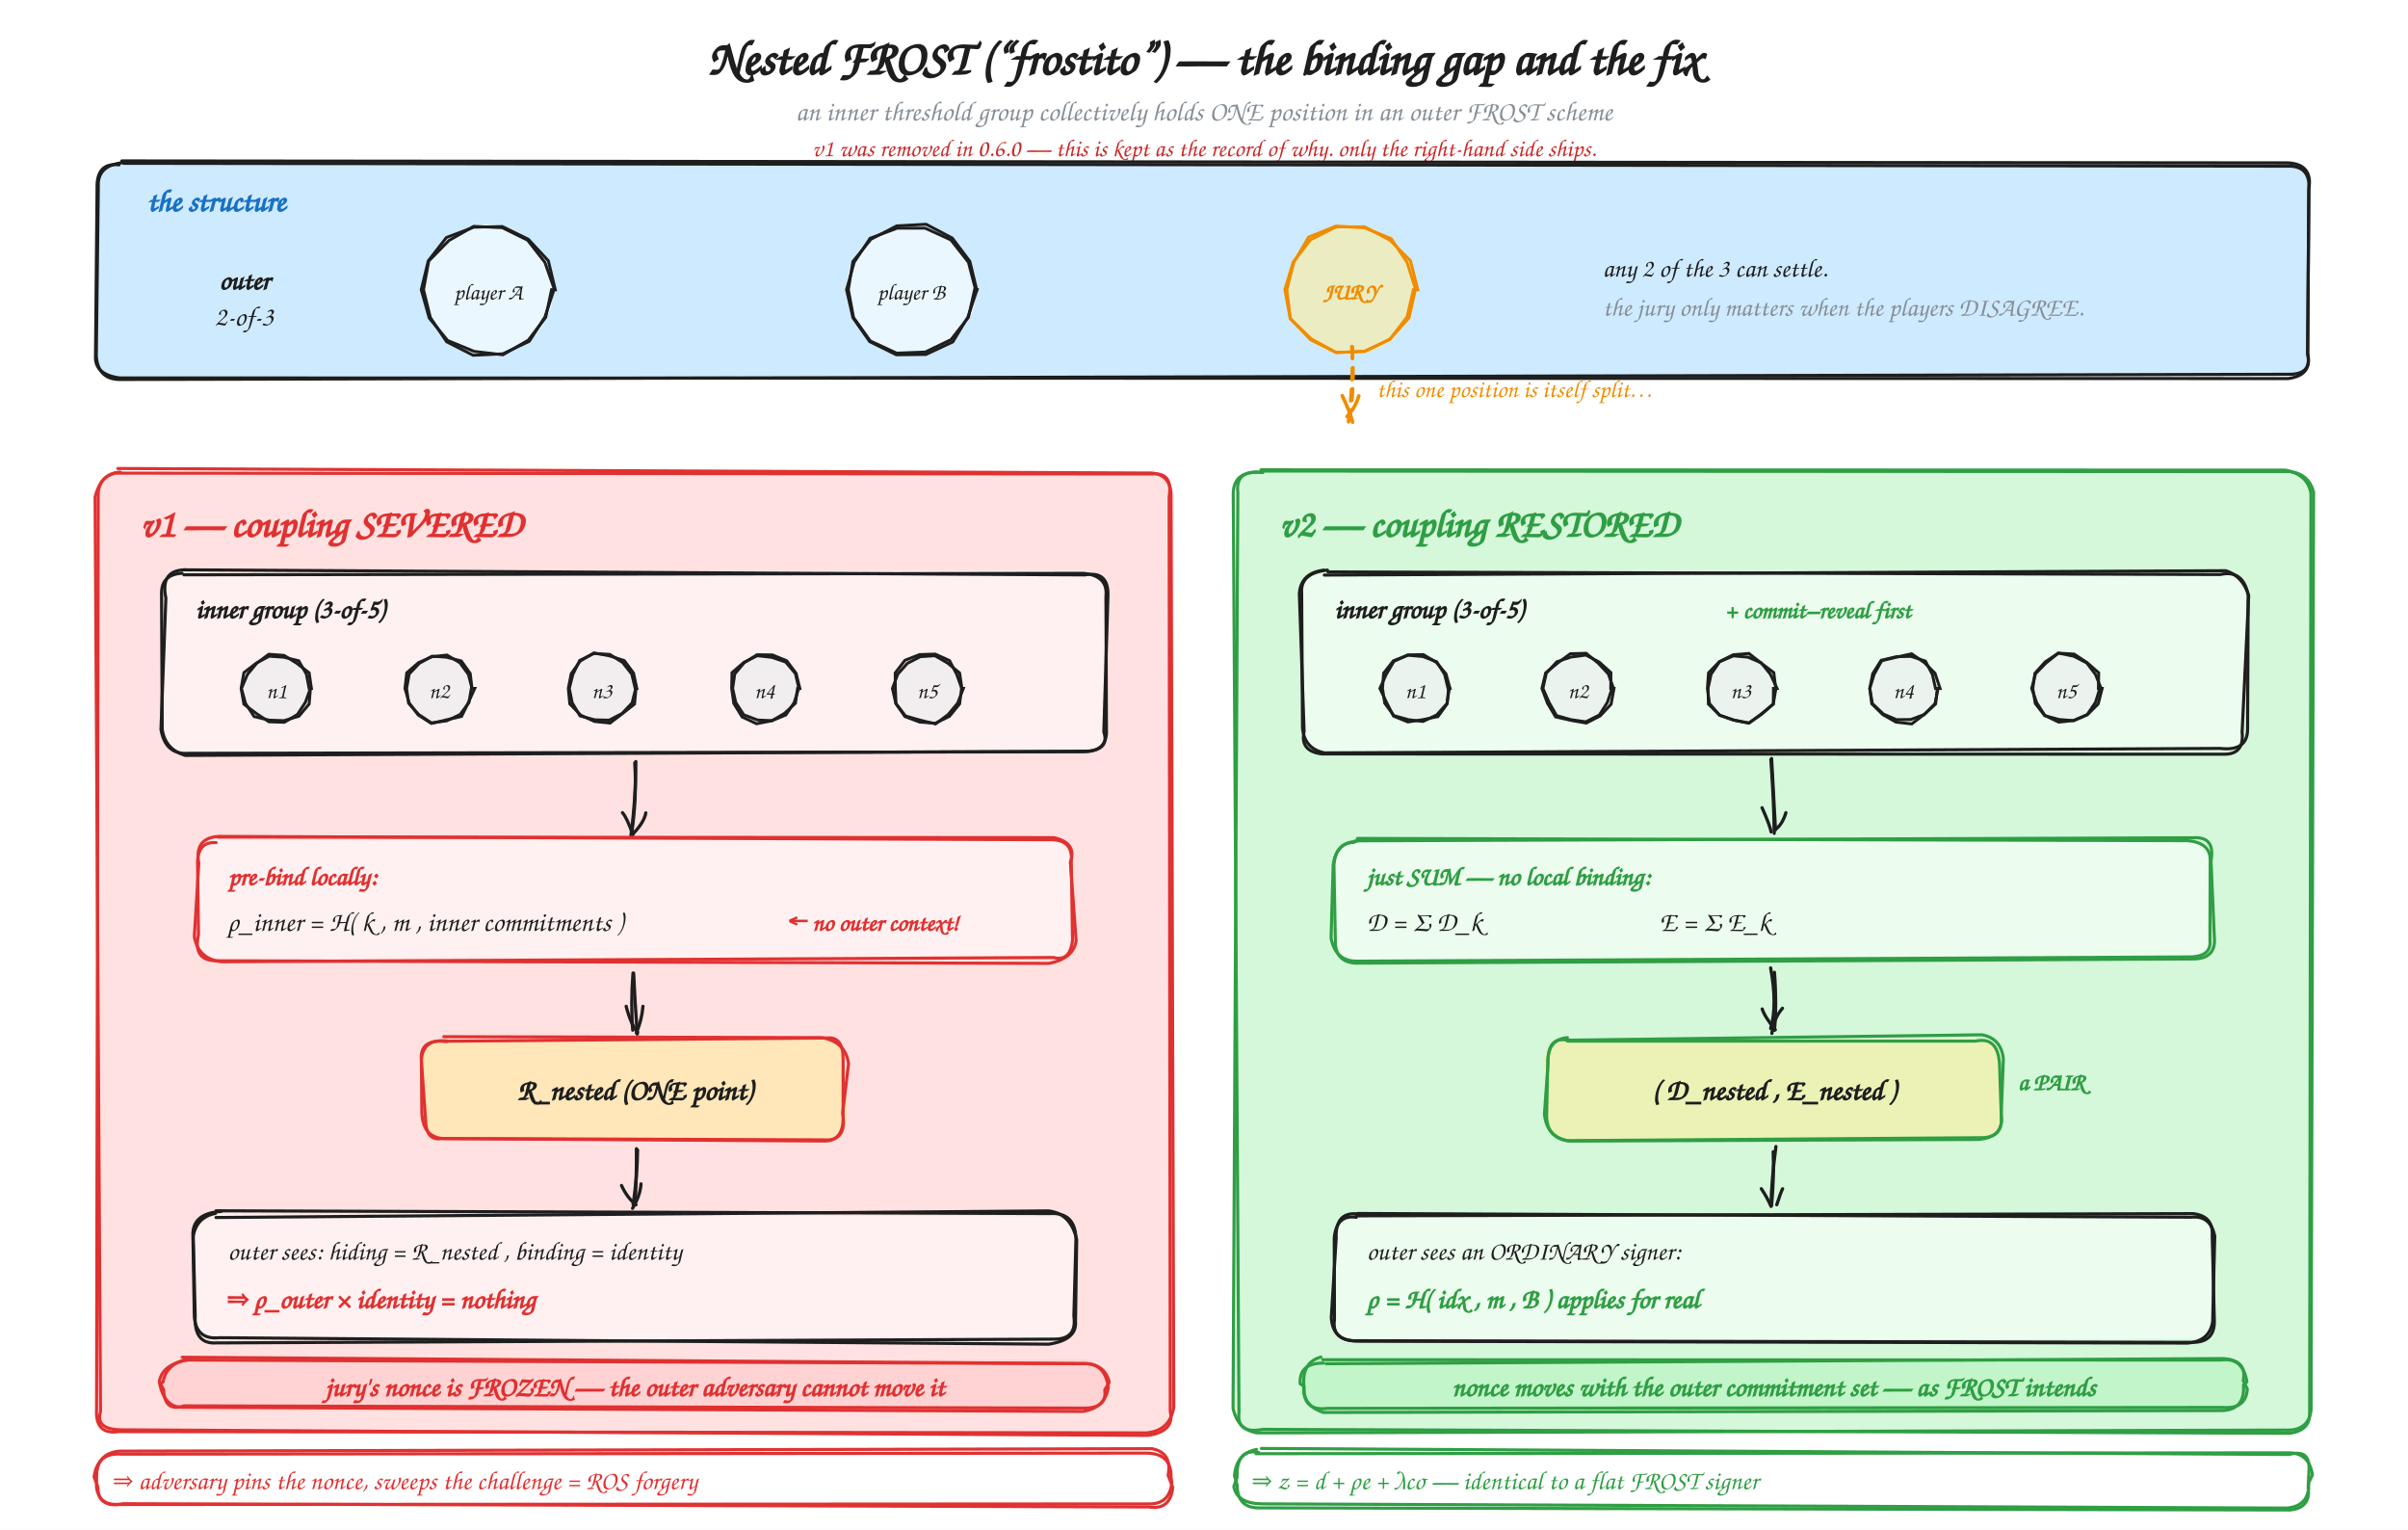
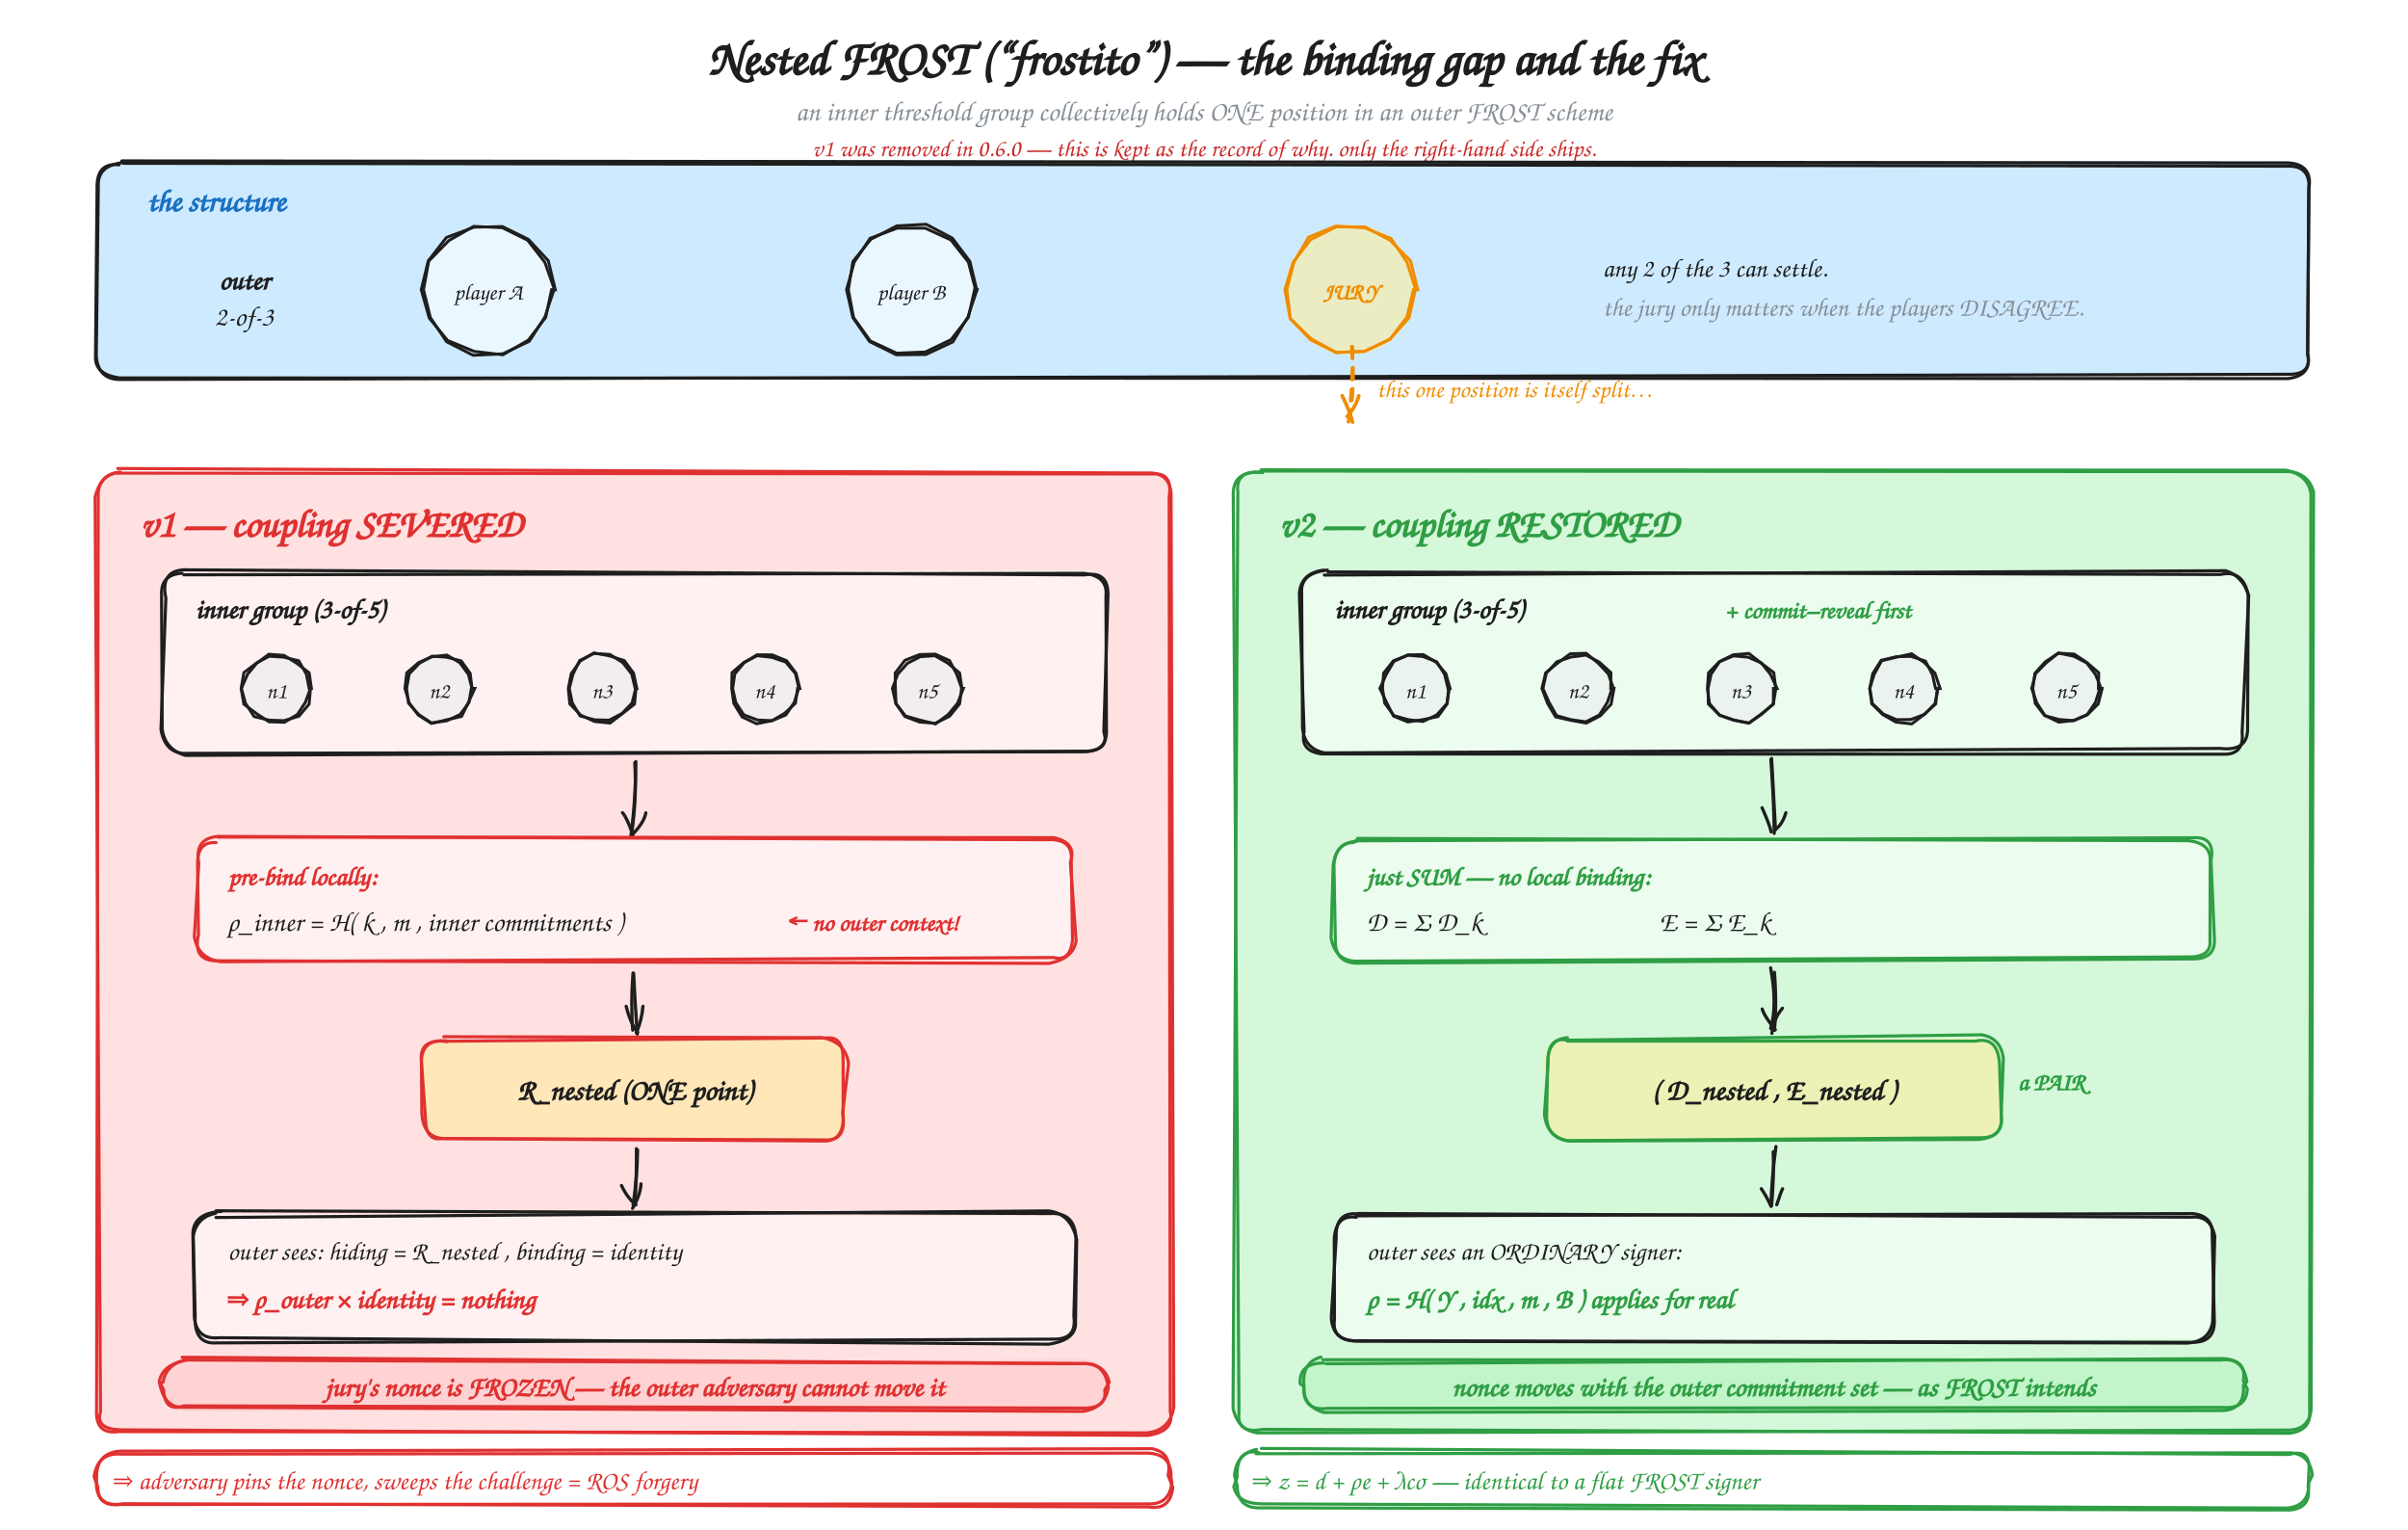
<svg xmlns="http://www.w3.org/2000/svg" viewBox="0 0 1480 940" width="1480" height="940">
  <rect width="1480" height="940" fill="#ffffff" />
  <text x="740.0" y="46" font-family="Virgil, 'Segoe Print', 'Bradley Hand', 'Comic Sans MS', cursive" font-size="30" fill="#1e1e1e" text-anchor="middle" font-weight="bold" font-style="normal">Nested FROST (“frostito”) — the binding gap and the fix</text>
  <text x="740.0" y="74" font-family="Virgil, 'Segoe Print', 'Bradley Hand', 'Comic Sans MS', cursive" font-size="17" fill="#868e96" text-anchor="middle" font-weight="normal" font-style="normal">an inner threshold group collectively holds ONE position in an outer FROST scheme</text>
  <text x="740.0" y="96" font-family="Virgil, 'Segoe Print', 'Bradley Hand', 'Comic Sans MS', cursive" font-size="15" fill="#c92a2a" text-anchor="middle" font-weight="normal" font-style="normal">v1 was removed in 0.6.0 — this is kept as the record of why. only the right-hand side ships.</text>
  <path d="M 74 99.471 L 1406 98.953 Q 1420.453 98.717 1420.108 114 L 1419.597 218 Q 1418.674 232.022 1406 230.612 L 74 231.801 Q 58.71 230.772 59.774 218 L 60.981 114 Q 58.871 99.17 74 100.382 Z" fill="#a5d8ff" stroke="none" opacity="0.55" />
  <path d="M 75.97 100.339 L 1405.545 102.096 Q 1418.005 101.577 1419.074 112.435 L 1418.318 217.157 Q 1421.391 230.595 1406.359 232.611 L 73.439 232.21 Q 58.076 230.062 58.706 218.794 L 59.681 113.182 Q 60.376 99.794 73.119 101.295" fill="none" stroke="#1e1e1e" stroke-width="1.9" stroke-linecap="round" stroke-linejoin="round" />
  <path d="M 74.876 98.874 L 1406.327 100.111 Q 1421.651 101.01 1419.067 116.113 L 1418.319 217.64 Q 1421.131 230.469 1405.951 229.973 L 74.74 233.164 Q 60.321 233.652 59.18 218.859 L 60.415 114.352 Q 59.807 101.496 75.957 99.886" fill="none" stroke="#1e1e1e" stroke-width="1.9" stroke-linecap="round" stroke-linejoin="round" />
  <text x="90" y="130" font-family="Virgil, 'Segoe Print', 'Bradley Hand', 'Comic Sans MS', cursive" font-size="19" fill="#1971c2" text-anchor="start" font-weight="bold" font-style="normal">the structure</text>
  <circle cx="300" cy="178" r="40" fill="#ffffff" opacity="0.6" stroke="none" />
  <path d="M 340.5 178.0 L 334.9 194.8 L 325.3 209.7 L 309.0 217.4 L 290.8 218.3 L 274.5 210.0 L 264.5 195.1 L 260.3 178.0 L 263.5 160.4 L 275.9 147.8 L 291.1 139.1 L 308.7 139.9 L 324.3 147.6 L 334.9 161.2 L 340.8 178.0 Z" fill="none" stroke="#1e1e1e" stroke-width="1.8" stroke-linecap="round" />
  <path d="M 339.0 178.0 L 335.4 195.0 L 324.7 209.0 L 309.1 218.0 L 291.4 215.9 L 275.1 209.2 L 263.8 195.4 L 258.9 178.0 L 263.2 160.3 L 274.4 145.9 L 291.2 139.6 L 308.8 139.2 L 324.7 147.0 L 337.0 160.2 L 341.3 178.0 Z" fill="none" stroke="#1e1e1e" stroke-width="1.8" stroke-linecap="round" />
  <text x="300" y="184" font-family="Virgil, 'Segoe Print', 'Bradley Hand', 'Comic Sans MS', cursive" font-size="14" fill="#1e1e1e" text-anchor="middle" font-weight="normal" font-style="normal">player A</text>
  <circle cx="560" cy="178" r="40" fill="#ffffff" opacity="0.6" stroke="none" />
  <path d="M 599.0 178.0 L 595.2 195.0 L 584.5 208.7 L 568.7 216.3 L 551.1 217.0 L 534.9 209.5 L 524.6 195.1 L 521.4 178.0 L 524.2 160.7 L 535.3 147.0 L 551.1 138.8 L 569.2 137.8 L 585.3 146.3 L 596.1 160.6 L 600.3 178.0 Z" fill="none" stroke="#1e1e1e" stroke-width="1.8" stroke-linecap="round" />
  <path d="M 600.5 178.0 L 594.9 194.8 L 585.6 210.1 L 569.1 217.8 L 550.9 218.0 L 534.5 209.9 L 524.2 195.2 L 520.3 178.0 L 525.0 161.1 L 534.8 146.4 L 551.4 140.2 L 568.6 140.2 L 584.4 147.4 L 595.2 161.1 L 599.6 178.0 Z" fill="none" stroke="#1e1e1e" stroke-width="1.8" stroke-linecap="round" />
  <text x="560" y="184" font-family="Virgil, 'Segoe Print', 'Bradley Hand', 'Comic Sans MS', cursive" font-size="14" fill="#1e1e1e" text-anchor="middle" font-weight="normal" font-style="normal">player B</text>
  <circle cx="830" cy="178" r="40" fill="#ffec99" opacity="0.6" stroke="none" />
  <path d="M 868.7 178.0 L 864.8 194.7 L 854.3 208.5 L 838.7 215.9 L 821.2 216.6 L 805.9 208.2 L 793.0 195.8 L 789.7 178.0 L 794.8 161.1 L 805.5 147.3 L 821.2 139.4 L 838.8 139.4 L 854.3 147.6 L 866.9 160.2 L 871.4 178.0 Z" fill="none" stroke="#f08c00" stroke-width="1.8" stroke-linecap="round" />
  <path d="M 869.9 178.0 L 866.0 195.3 L 854.2 208.4 L 838.7 215.9 L 821.2 216.6 L 805.5 208.8 L 793.1 195.8 L 790.9 178.0 L 795.2 161.2 L 804.3 145.7 L 821.1 138.9 L 838.7 140.0 L 855.0 146.6 L 864.8 161.2 L 870.1 178.0 Z" fill="none" stroke="#f08c00" stroke-width="1.8" stroke-linecap="round" />
  <text x="830" y="184" font-family="Virgil, 'Segoe Print', 'Bradley Hand', 'Comic Sans MS', cursive" font-size="14" fill="#f08c00" text-anchor="middle" font-weight="bold" font-style="normal">JURY</text>
  <text x="150" y="178" font-family="Virgil, 'Segoe Print', 'Bradley Hand', 'Comic Sans MS', cursive" font-size="17" fill="#1e1e1e" text-anchor="middle" font-weight="bold" font-style="normal">outer</text>
  <text x="150" y="200" font-family="Virgil, 'Segoe Print', 'Bradley Hand', 'Comic Sans MS', cursive" font-size="17" fill="#1e1e1e" text-anchor="middle" font-weight="normal" font-style="normal">2-of-3</text>
  <text x="985" y="170" font-family="Virgil, 'Segoe Print', 'Bradley Hand', 'Comic Sans MS', cursive" font-size="16" fill="#1e1e1e" text-anchor="start" font-weight="normal" font-style="normal">any 2 of the 3 can settle.</text>
  <text x="985" y="194" font-family="Virgil, 'Segoe Print', 'Bradley Hand', 'Comic Sans MS', cursive" font-size="16" fill="#868e96" text-anchor="start" font-weight="normal" font-style="normal">the jury only matters when the players DISAGREE.</text>
  <path d="M 830.863 212.949 Q 832.871 238.18 829.413 256.535" fill="none" stroke="#f08c00" stroke-width="2.2" stroke-linecap="round" stroke-dasharray="7 6" />
  <path d="M 831.228 213.251 Q 831.632 236.196 828.781 259.371" fill="none" stroke="#f08c00" stroke-width="2.2" stroke-linecap="round" stroke-dasharray="7 6" />
  <path d="M 831.347 259.401 Q 829.851 253.268 824.939 243.101" fill="none" stroke="#f08c00" stroke-width="2.2" stroke-linecap="round" />
  <path d="M 827.928 255.923 Q 833.164 250.285 835.146 243.244" fill="none" stroke="#f08c00" stroke-width="2.2" stroke-linecap="round" />
  <text x="846" y="244" font-family="Virgil, 'Segoe Print', 'Bradley Hand', 'Comic Sans MS', cursive" font-size="15" fill="#f08c00" text-anchor="start" font-weight="normal" font-style="normal">this one position is itself split…</text>
  <path d="M 74 290.578 L 706 291.37 Q 719.842 291.311 721.464 304 L 721.365 866 Q 719.594 879.161 706 879.181 L 74 879.09 Q 59.113 880.372 61.201 866 L 61.021 304 Q 59.938 290.459 74 290.899 Z" fill="#ffc9c9" stroke="none" opacity="0.55" />
  <path d="M 72.173 290.707 L 707.803 291.242 Q 721.101 289.903 718.585 305.272 L 719.263 867.324 Q 722.075 879.542 705.566 881.966 L 74.989 878.548 Q 58.359 878.465 61.781 867.349 L 58.443 305.437 Q 62.113 290.692 73.342 290.214" fill="none" stroke="#e03131" stroke-width="1.9" stroke-linecap="round" stroke-linejoin="round" />
  <path d="M 72.376 287.863 L 708.072 290.659 Q 720.117 291.908 719.709 305.636 L 721.435 864.729 Q 718.908 879.089 704.858 880.38 L 72.941 879.644 Q 58.377 881.804 59.357 865.816 L 60.367 305.779 Q 59.651 291.838 74.007 290.14" fill="none" stroke="#e03131" stroke-width="1.9" stroke-linecap="round" stroke-linejoin="round" />
  <text x="86" y="330" font-family="Virgil, 'Segoe Print', 'Bradley Hand', 'Comic Sans MS', cursive" font-size="24" fill="#e03131" text-anchor="start" font-weight="bold" font-style="normal">v1  —  coupling SEVERED</text>
  <path d="M 114 352.071 L 666 350.556 Q 679.82 351.049 678.512 366 L 680.898 448 Q 679.017 461.92 666 462.676 L 114 462.169 Q 99.478 462.055 100.166 448 L 100.853 366 Q 98.818 352.181 114 351.245 Z" fill="#ffffff" stroke="none" opacity="0.55" />
  <path d="M 113.018 353.198 L 666.034 352.272 Q 681.144 353.815 679.75 366.495 L 680.024 448.054 Q 680.848 461.79 666.146 461.903 L 115.943 462.877 Q 101.657 463.946 98.942 448.262 L 101.95 367.496 Q 98.403 350.335 113.745 350.119" fill="none" stroke="#1e1e1e" stroke-width="1.9" stroke-linecap="round" stroke-linejoin="round" />
  <path d="M 112.859 350.122 L 666.746 353.249 Q 681.747 350.48 680.951 366.705 L 678.429 449.684 Q 682.057 460.766 667.991 461.552 L 113.944 464.155 Q 101.463 460.51 99.699 448.069 L 99.292 364.661 Q 99.202 352.977 111.886 352.238" fill="none" stroke="#1e1e1e" stroke-width="1.9" stroke-linecap="round" stroke-linejoin="round" />
  <text x="120" y="380" font-family="Virgil, 'Segoe Print', 'Bradley Hand', 'Comic Sans MS', cursive" font-size="17" fill="#1e1e1e" text-anchor="start" font-weight="bold" font-style="normal">inner group (3-of-5)</text>
  <circle cx="170" cy="423" r="21" fill="#e9ecef" opacity="0.6" stroke="none" />
  <path d="M 190.8 423.0 L 187.7 431.5 L 182.8 439.0 L 174.8 443.8 L 165.3 443.5 L 157.7 438.5 L 149.9 432.7 L 148.2 423.0 L 149.9 413.3 L 157.6 407.4 L 165.5 403.2 L 174.4 403.8 L 183.6 406.0 L 188.3 414.2 L 190.0 423.0 Z" fill="none" stroke="#1e1e1e" stroke-width="1.8" stroke-linecap="round" />
  <path d="M 190.8 423.0 L 190.0 432.6 L 183.7 440.1 L 174.5 442.8 L 165.5 442.5 L 156.2 440.3 L 150.9 432.2 L 148.4 423.0 L 152.1 414.4 L 157.7 407.6 L 165.2 402.0 L 174.6 402.7 L 182.3 407.5 L 190.0 413.4 L 191.4 423.0 Z" fill="none" stroke="#1e1e1e" stroke-width="1.8" stroke-linecap="round" />
  <text x="170" y="429" font-family="Virgil, 'Segoe Print', 'Bradley Hand', 'Comic Sans MS', cursive" font-size="14" fill="#1e1e1e" text-anchor="middle" font-weight="normal" font-style="normal">n1</text>
  <circle cx="270" cy="423" r="21" fill="#e9ecef" opacity="0.6" stroke="none" />
  <path d="M 291.8 423.0 L 287.9 431.6 L 283.7 440.2 L 274.4 442.3 L 265.1 444.5 L 257.0 439.3 L 251.5 431.9 L 248.9 423.0 L 250.0 413.4 L 257.3 407.1 L 265.6 403.5 L 274.7 402.5 L 282.6 407.2 L 287.9 414.4 L 290.1 423.0 Z" fill="none" stroke="#1e1e1e" stroke-width="1.8" stroke-linecap="round" />
  <path d="M 289.7 423.0 L 288.2 431.7 L 282.8 439.0 L 274.6 442.9 L 265.2 444.2 L 257.3 439.0 L 251.1 432.1 L 249.9 423.0 L 251.5 414.1 L 257.7 407.6 L 265.5 403.2 L 274.4 403.8 L 283.5 406.1 L 289.0 413.8 L 290.1 423.0 Z" fill="none" stroke="#1e1e1e" stroke-width="1.8" stroke-linecap="round" />
  <text x="270" y="429" font-family="Virgil, 'Segoe Print', 'Bradley Hand', 'Comic Sans MS', cursive" font-size="14" fill="#1e1e1e" text-anchor="middle" font-weight="normal" font-style="normal">n2</text>
  <circle cx="370" cy="423" r="21" fill="#e9ecef" opacity="0.6" stroke="none" />
  <path d="M 390.9 423.0 L 390.0 432.6 L 382.4 438.6 L 374.9 444.3 L 365.4 443.3 L 356.9 439.4 L 350.2 432.5 L 349.3 423.0 L 351.1 413.9 L 356.6 406.2 L 365.0 401.2 L 374.6 403.0 L 383.7 405.9 L 389.4 413.6 L 391.4 423.0 Z" fill="none" stroke="#1e1e1e" stroke-width="1.8" stroke-linecap="round" />
  <path d="M 390.7 423.0 L 388.5 431.9 L 382.3 438.4 L 374.4 442.5 L 365.6 442.3 L 356.5 439.9 L 351.7 431.8 L 349.9 423.0 L 352.1 414.4 L 356.3 405.8 L 365.1 401.5 L 374.8 402.1 L 382.7 407.1 L 388.3 414.2 L 390.4 423.0 Z" fill="none" stroke="#1e1e1e" stroke-width="1.8" stroke-linecap="round" />
  <text x="370" y="429" font-family="Virgil, 'Segoe Print', 'Bradley Hand', 'Comic Sans MS', cursive" font-size="14" fill="#1e1e1e" text-anchor="middle" font-weight="normal" font-style="normal">n3</text>
  <circle cx="470" cy="423" r="21" fill="#e9ecef" opacity="0.6" stroke="none" />
  <path d="M 490.9 423.0 L 488.1 431.7 L 483.0 439.3 L 474.5 442.8 L 465.0 444.7 L 456.1 440.5 L 451.0 432.2 L 449.7 423.0 L 449.9 413.3 L 457.2 407.0 L 465.4 402.9 L 474.4 403.9 L 482.9 406.8 L 488.9 413.9 L 491.0 423.0 Z" fill="none" stroke="#1e1e1e" stroke-width="1.8" stroke-linecap="round" />
  <path d="M 490.2 423.0 L 488.9 432.1 L 482.2 438.3 L 474.5 442.8 L 465.6 442.4 L 457.1 439.2 L 452.2 431.6 L 450.3 423.0 L 451.6 414.1 L 457.4 407.2 L 465.3 402.3 L 474.7 402.4 L 483.5 406.0 L 489.3 413.7 L 491.6 423.0 Z" fill="none" stroke="#1e1e1e" stroke-width="1.8" stroke-linecap="round" />
  <text x="470" y="429" font-family="Virgil, 'Segoe Print', 'Bradley Hand', 'Comic Sans MS', cursive" font-size="14" fill="#1e1e1e" text-anchor="middle" font-weight="normal" font-style="normal">n4</text>
  <circle cx="570" cy="423" r="21" fill="#e9ecef" opacity="0.6" stroke="none" />
  <path d="M 592.1 423.0 L 588.6 432.0 L 582.8 439.0 L 575.0 444.8 L 565.5 442.5 L 556.5 439.9 L 550.7 432.3 L 550.3 423.0 L 550.2 413.5 L 556.2 405.7 L 565.2 402.2 L 574.8 401.9 L 583.6 405.9 L 588.0 414.3 L 591.1 423.0 Z" fill="none" stroke="#1e1e1e" stroke-width="1.8" stroke-linecap="round" />
  <path d="M 591.0 423.0 L 589.8 432.5 L 583.6 440.1 L 574.9 444.4 L 565.3 443.7 L 556.2 440.3 L 550.6 432.3 L 548.5 423.0 L 551.8 414.2 L 557.7 407.6 L 565.6 403.5 L 574.6 402.9 L 582.4 407.4 L 589.8 413.5 L 591.2 423.0 Z" fill="none" stroke="#1e1e1e" stroke-width="1.8" stroke-linecap="round" />
  <text x="570" y="429" font-family="Virgil, 'Segoe Print', 'Bradley Hand', 'Comic Sans MS', cursive" font-size="14" fill="#1e1e1e" text-anchor="middle" font-weight="normal" font-style="normal">n5</text>
  <path d="M 390.795 467.953 Q 390.767 490.757 387.815 513.31" fill="none" stroke="#1e1e1e" stroke-width="2.0" stroke-linecap="round" />
  <path d="M 390.155 468.701 Q 391.49 490.018 388.091 513.042" fill="none" stroke="#1e1e1e" stroke-width="2.0" stroke-linecap="round" />
  <path d="M 388.968 513.009 Q 385.455 502.599 382.587 499.359" fill="none" stroke="#1e1e1e" stroke-width="2.0" stroke-linecap="round" />
  <path d="M 389.483 511.908 Q 395.913 505.116 396.925 499.478" fill="none" stroke="#1e1e1e" stroke-width="2.0" stroke-linecap="round" />
  <path d="M 134 516.351 L 646 516.428 Q 658.732 514.942 659.262 530 L 660.73 576 Q 659.413 590.203 646 588.537 L 134 588.682 Q 119.306 590.516 120.577 576 L 120.527 530 Q 119.373 516.05 134 515.894 Z" fill="#ffffff" stroke="none" opacity="0.55" />
  <path d="M 133.852 514.321 L 647.732 514.677 Q 662.104 517.92 657.877 529.819 L 661.408 578.06 Q 659.778 588.982 644.723 591.961 L 132.727 590.358 Q 118.424 590.106 121.992 574.383 L 121.409 530.038 Q 121.702 516.895 132.818 517.75" fill="none" stroke="#e03131" stroke-width="1.9" stroke-linecap="round" stroke-linejoin="round" />
  <path d="M 133.939 513.909 L 643.816 515.963 Q 659.783 515.129 658.419 529.313 L 659.191 577.497 Q 657.808 591.103 647.492 588.328 L 135.876 590.937 Q 121.767 589.075 119.438 575.529 L 122.195 530.392 Q 119.387 515.683 133.011 514.012" fill="none" stroke="#e03131" stroke-width="1.9" stroke-linecap="round" stroke-linejoin="round" />
  <text x="140" y="544" font-family="Virgil, 'Segoe Print', 'Bradley Hand', 'Comic Sans MS', cursive" font-size="16" fill="#e03131" text-anchor="start" font-weight="bold" font-style="normal">pre-bind locally:</text>
  <text x="140" y="572" font-family="Virgil, 'Segoe Print', 'Bradley Hand', 'Comic Sans MS', cursive" font-size="17" fill="#1e1e1e" text-anchor="start" font-weight="normal" font-style="normal">ρ_inner = H( k , m , inner commitments )</text>
  <text x="485" y="572" font-family="Virgil, 'Segoe Print', 'Bradley Hand', 'Comic Sans MS', cursive" font-size="15" fill="#e03131" text-anchor="start" font-weight="bold" font-style="normal">← no outer context!</text>
  <path d="M 389.057 597.917 Q 387.61 617.008 388.897 632.969" fill="none" stroke="#1e1e1e" stroke-width="2.0" stroke-linecap="round" />
  <path d="M 389.443 598.007 Q 390.066 613.139 391.691 635.373" fill="none" stroke="#1e1e1e" stroke-width="2.0" stroke-linecap="round" />
  <path d="M 391.939 634.217 Q 387.727 629.632 384.85 618.321" fill="none" stroke="#1e1e1e" stroke-width="2.0" stroke-linecap="round" />
  <path d="M 391.112 634.636 Q 394.452 626.857 395.176 618.319" fill="none" stroke="#1e1e1e" stroke-width="2.0" stroke-linecap="round" />
  <path d="M 274 639.28 L 506 636.882 Q 519.917 637.531 519.393 652 L 520.717 686 Q 521.429 699.281 506 700.468 L 274 699.403 Q 260.172 699.683 259.002 686 L 258.985 652 Q 259.124 639.218 274 637.991 Z" fill="#ffec99" stroke="none" opacity="0.55" />
  <path d="M 272.768 639.788 L 508.184 637.78 Q 518.414 636.647 518.199 651.305 L 518.201 684.852 Q 518.937 700.306 507.704 701.098 L 273.616 699.621 Q 260.106 699.458 259.288 684.073 L 259.021 654.058 Q 258.354 638.015 274.57 639.597" fill="none" stroke="#e03131" stroke-width="1.9" stroke-linecap="round" stroke-linejoin="round" />
  <path d="M 272.75 636.992 L 504.893 637.559 Q 519.762 639.997 521.534 653.641 L 517.896 683.942 Q 520.922 701.741 505.882 700.384 L 271.801 699.523 Q 261.878 701.433 261.564 688.078 L 258.893 650.28 Q 258.479 638.098 274.801 639.943" fill="none" stroke="#e03131" stroke-width="1.9" stroke-linecap="round" stroke-linejoin="round" />
  <text x="390" y="676" font-family="Virgil, 'Segoe Print', 'Bradley Hand', 'Comic Sans MS', cursive" font-size="18" fill="#1e1e1e" text-anchor="middle" font-weight="bold" font-style="normal">R_nested   (ONE point)</text>
  <path d="M 391.165 705.812 Q 391.33 724.884 390.227 739.974" fill="none" stroke="#1e1e1e" stroke-width="2.0" stroke-linecap="round" />
  <path d="M 391.848 706.64 Q 391.694 722.395 389.137 740.363" fill="none" stroke="#1e1e1e" stroke-width="2.0" stroke-linecap="round" />
  <path d="M 390.874 740.293 Q 385.453 735.97 381.993 728.411" fill="none" stroke="#1e1e1e" stroke-width="2.0" stroke-linecap="round" />
  <path d="M 388.784 742.445 Q 393.556 734.48 393.962 727.43" fill="none" stroke="#1e1e1e" stroke-width="2.0" stroke-linecap="round" />
  <path d="M 134 745.882 L 646 747.377 Q 660.434 747.151 659.926 760 L 659.204 810 Q 659.241 825.382 646 824.614 L 134 823.422 Q 118.565 823.995 120.523 810 L 119.76 760 Q 119.272 746.502 134 747.275 Z" fill="#ffffff" stroke="none" opacity="0.55" />
  <path d="M 132.798 743.95 L 645.287 745.65 Q 660.803 744.672 661.307 761.052 L 660.021 808.703 Q 662.067 823.172 647.408 822.816 L 132.774 825.146 Q 119.098 825.988 119.981 808.624 L 118.783 759.635 Q 120.727 747.975 132.444 745.531" fill="none" stroke="#1e1e1e" stroke-width="1.9" stroke-linecap="round" stroke-linejoin="round" />
  <path d="M 132.737 748.086 L 644.424 744.028 Q 658.065 745.531 661.752 761.688 L 661.024 812.189 Q 661.899 823.249 644.616 825.918 L 135.084 821.94 Q 120.723 823.466 119.445 809.259 L 118.545 757.813 Q 119.031 745.346 136.004 744.344" fill="none" stroke="#1e1e1e" stroke-width="1.9" stroke-linecap="round" stroke-linejoin="round" />
  <text x="140" y="774" font-family="Virgil, 'Segoe Print', 'Bradley Hand', 'Comic Sans MS', cursive" font-size="16" fill="#1e1e1e" text-anchor="start" font-weight="normal" font-style="normal">outer sees:   hiding = R_nested ,   binding = identity</text>
  <text x="140" y="804" font-family="Virgil, 'Segoe Print', 'Bradley Hand', 'Comic Sans MS', cursive" font-size="17" fill="#e03131" text-anchor="start" font-weight="bold" font-style="normal">⇒  ρ_outer × identity  =  nothing</text>
  <path d="M 114 837.393 L 666 835.122 Q 679.57 836.965 680.966 850 L 679.797 852 Q 678.648 865.92 666 865.618 L 114 867.259 Q 99.079 865.593 101.191 852 L 98.591 850 Q 99.732 836.935 114 836.8 Z" fill="#ffc9c9" stroke="none" opacity="0.55" />
  <path d="M 111.979 833.953 L 664.075 837.848 Q 678.931 837.088 681.754 849.292 L 678.998 854.014 Q 680.515 864.954 666.953 865.193 L 113.013 863.817 Q 101.125 867.832 100.59 853.95 L 97.907 848.829 Q 99.891 838.01 115.997 835.501" fill="none" stroke="#e03131" stroke-width="1.9" stroke-linecap="round" stroke-linejoin="round" />
  <path d="M 112.905 835.692 L 665.971 837.884 Q 678.605 837.331 681.049 851.42 L 681.2 852.472 Q 679.242 865.206 665.392 867.242 L 112.148 864.668 Q 101.113 864.888 98.085 849.949 L 100.231 849.233 Q 102.113 837.687 116.146 834.966" fill="none" stroke="#e03131" stroke-width="1.9" stroke-linecap="round" stroke-linejoin="round" />
  <text x="390" y="858" font-family="Virgil, 'Segoe Print', 'Bradley Hand', 'Comic Sans MS', cursive" font-size="17" fill="#e03131" text-anchor="middle" font-weight="bold" font-style="normal">jury's nonce is FROZEN — the outer adversary cannot move it</text>
  <path d="M 774 288.752 L 1406 288.789 Q 1419.995 290.629 1419.841 304 L 1419.203 866 Q 1419.751 880.361 1406 880.522 L 774 880.744 Q 761.041 880.493 758.863 866 L 761.023 304 Q 759.381 290.201 774 289.619 Z" fill="#b2f2bb" stroke="none" opacity="0.55" />
  <path d="M 775.047 288.676 L 1404.889 288.879 Q 1418.475 291.69 1420.344 303.236 L 1419.543 868.167 Q 1420.032 878.818 1407.357 880.675 L 776.16 878.25 Q 759.889 881.404 761.498 867.823 L 757.978 303.092 Q 758.325 288.634 776.081 290.366" fill="none" stroke="#2f9e44" stroke-width="1.9" stroke-linecap="round" stroke-linejoin="round" />
  <path d="M 775.893 289.438 L 1407.611 289.776 Q 1418.944 291.222 1421.961 302.265 L 1420.423 866.528 Q 1418.758 879.422 1404.422 878.697 L 772.922 880.437 Q 760.667 878.695 757.85 865.24 L 760.785 302.615 Q 759.174 288.695 775.299 290.211" fill="none" stroke="#2f9e44" stroke-width="1.9" stroke-linecap="round" stroke-linejoin="round" />
  <text x="786" y="330" font-family="Virgil, 'Segoe Print', 'Bradley Hand', 'Comic Sans MS', cursive" font-size="24" fill="#2f9e44" text-anchor="start" font-weight="bold" font-style="normal">v2  —  coupling RESTORED</text>
  <path d="M 814 350.69 L 1366 350.804 Q 1379.686 352.15 1380.418 366 L 1378.773 448 Q 1378.991 462.586 1366 461.729 L 814 461.35 Q 799.423 463.36 799.437 448 L 800.2 366 Q 799.572 351.749 814 353.093 Z" fill="#ffffff" stroke="none" opacity="0.55" />
  <path d="M 816.185 351.401 L 1364.668 353.003 Q 1378.696 349.826 1381.767 365.665 L 1381.41 447.587 Q 1381.684 461.828 1364.515 459.865 L 814.227 462.619 Q 801.803 460.192 800.538 447.432 L 800.02 364.442 Q 799.046 352.093 815.872 350.279" fill="none" stroke="#1e1e1e" stroke-width="1.9" stroke-linecap="round" stroke-linejoin="round" />
  <path d="M 813.958 353.341 L 1368.054 350.668 Q 1378.357 353.95 1382.092 365.924 L 1378.035 449.875 Q 1379.507 463.779 1366.53 463.428 L 812.505 463.258 Q 798.777 461.58 801.524 449.448 L 798.605 364.76 Q 799.559 352.079 813.488 350.341" fill="none" stroke="#1e1e1e" stroke-width="1.9" stroke-linecap="round" stroke-linejoin="round" />
  <text x="820" y="380" font-family="Virgil, 'Segoe Print', 'Bradley Hand', 'Comic Sans MS', cursive" font-size="17" fill="#1e1e1e" text-anchor="start" font-weight="bold" font-style="normal">inner group (3-of-5)</text>
  <text x="1060" y="380" font-family="Virgil, 'Segoe Print', 'Bradley Hand', 'Comic Sans MS', cursive" font-size="15" fill="#2f9e44" text-anchor="start" font-weight="bold" font-style="normal">+ commit–reveal first</text>
  <circle cx="870" cy="423" r="21" fill="#e9ecef" opacity="0.6" stroke="none" />
  <path d="M 890.3 423.0 L 889.5 432.4 L 883.8 440.3 L 874.4 442.2 L 865.3 443.6 L 856.5 440.0 L 852.2 431.6 L 848.1 423.0 L 852.0 414.4 L 856.7 406.4 L 865.3 402.4 L 874.8 402.2 L 882.8 407.0 L 888.7 414.0 L 891.2 423.0 Z" fill="none" stroke="#1e1e1e" stroke-width="1.8" stroke-linecap="round" />
  <path d="M 890.8 423.0 L 889.3 432.3 L 883.0 439.3 L 874.6 443.3 L 865.6 442.2 L 856.7 439.7 L 851.1 432.1 L 849.7 423.0 L 850.4 413.6 L 856.4 406.0 L 865.4 402.6 L 874.5 403.4 L 883.0 406.6 L 887.9 414.4 L 890.0 423.0 Z" fill="none" stroke="#1e1e1e" stroke-width="1.8" stroke-linecap="round" />
  <text x="870" y="429" font-family="Virgil, 'Segoe Print', 'Bradley Hand', 'Comic Sans MS', cursive" font-size="14" fill="#1e1e1e" text-anchor="middle" font-weight="normal" font-style="normal">n1</text>
  <circle cx="970" cy="423" r="21" fill="#e9ecef" opacity="0.6" stroke="none" />
  <path d="M 990.8 423.0 L 987.9 431.6 L 983.0 439.3 L 974.7 443.5 L 965.6 442.2 L 956.7 439.7 L 952.1 431.6 L 948.3 423.0 L 950.4 413.6 L 956.9 406.6 L 965.6 403.7 L 974.7 402.5 L 982.9 406.8 L 990.1 413.3 L 990.0 423.0 Z" fill="none" stroke="#1e1e1e" stroke-width="1.8" stroke-linecap="round" />
  <path d="M 992.0 423.0 L 990.2 432.7 L 983.5 439.9 L 974.9 444.3 L 965.5 442.6 L 956.1 440.5 L 951.1 432.1 L 947.7 423.0 L 950.0 413.4 L 957.5 407.3 L 965.1 401.7 L 974.9 401.4 L 982.3 407.5 L 988.5 414.1 L 991.7 423.0 Z" fill="none" stroke="#1e1e1e" stroke-width="1.8" stroke-linecap="round" />
  <text x="970" y="429" font-family="Virgil, 'Segoe Print', 'Bradley Hand', 'Comic Sans MS', cursive" font-size="14" fill="#1e1e1e" text-anchor="middle" font-weight="normal" font-style="normal">n2</text>
  <circle cx="1070" cy="423" r="21" fill="#e9ecef" opacity="0.6" stroke="none" />
  <path d="M 1090.0 423.0 L 1089.9 432.6 L 1082.7 438.9 L 1074.9 444.3 L 1065.5 442.5 L 1056.9 439.4 L 1050.0 432.6 L 1049.8 423.0 L 1051.7 414.2 L 1056.9 406.6 L 1065.4 403.0 L 1074.4 403.8 L 1082.5 407.3 L 1088.1 414.3 L 1092.2 423.0 Z" fill="none" stroke="#1e1e1e" stroke-width="1.8" stroke-linecap="round" />
  <path d="M 1091.5 423.0 L 1089.9 432.6 L 1082.5 438.7 L 1074.9 444.3 L 1065.6 442.4 L 1056.9 439.5 L 1050.7 432.3 L 1049.4 423.0 L 1050.1 413.4 L 1056.8 406.5 L 1065.3 402.3 L 1074.9 401.5 L 1082.4 407.4 L 1090.2 413.3 L 1091.4 423.0 Z" fill="none" stroke="#1e1e1e" stroke-width="1.8" stroke-linecap="round" />
  <text x="1070" y="429" font-family="Virgil, 'Segoe Print', 'Bradley Hand', 'Comic Sans MS', cursive" font-size="14" fill="#1e1e1e" text-anchor="middle" font-weight="normal" font-style="normal">n3</text>
  <circle cx="1170" cy="423" r="21" fill="#e9ecef" opacity="0.6" stroke="none" />
  <path d="M 1190.7 423.0 L 1189.7 432.5 L 1182.7 438.9 L 1175.0 444.8 L 1165.3 443.7 L 1157.2 439.1 L 1150.4 432.4 L 1149.2 423.0 L 1151.9 414.3 L 1156.5 406.0 L 1165.6 403.8 L 1174.9 401.7 L 1182.7 407.1 L 1189.3 413.7 L 1192.4 423.0 Z" fill="none" stroke="#1e1e1e" stroke-width="1.8" stroke-linecap="round" />
  <path d="M 1191.2 423.0 L 1189.3 432.3 L 1182.8 439.0 L 1174.4 442.1 L 1165.6 442.2 L 1157.5 438.7 L 1150.8 432.3 L 1149.2 423.0 L 1151.0 413.9 L 1156.2 405.7 L 1165.6 403.5 L 1174.5 403.3 L 1183.4 406.2 L 1187.7 414.5 L 1189.6 423.0 Z" fill="none" stroke="#1e1e1e" stroke-width="1.8" stroke-linecap="round" />
  <text x="1170" y="429" font-family="Virgil, 'Segoe Print', 'Bradley Hand', 'Comic Sans MS', cursive" font-size="14" fill="#1e1e1e" text-anchor="middle" font-weight="normal" font-style="normal">n4</text>
  <circle cx="1270" cy="423" r="21" fill="#e9ecef" opacity="0.6" stroke="none" />
  <path d="M 1290.6 423.0 L 1287.9 431.6 L 1282.8 439.1 L 1274.5 442.7 L 1265.3 443.7 L 1256.8 439.6 L 1251.8 431.8 L 1248.7 423.0 L 1251.1 413.9 L 1257.5 407.4 L 1265.1 401.3 L 1274.5 403.2 L 1282.5 407.3 L 1287.9 414.4 L 1291.4 423.0 Z" fill="none" stroke="#1e1e1e" stroke-width="1.8" stroke-linecap="round" />
  <path d="M 1292.0 423.0 L 1289.6 432.5 L 1282.9 439.2 L 1274.5 442.8 L 1265.6 442.1 L 1256.7 439.7 L 1250.9 432.2 L 1249.4 423.0 L 1250.7 413.7 L 1257.0 406.7 L 1265.1 401.3 L 1274.8 401.9 L 1282.7 407.1 L 1289.9 413.4 L 1289.7 423.0 Z" fill="none" stroke="#1e1e1e" stroke-width="1.8" stroke-linecap="round" />
  <text x="1270" y="429" font-family="Virgil, 'Segoe Print', 'Bradley Hand', 'Comic Sans MS', cursive" font-size="14" fill="#1e1e1e" text-anchor="middle" font-weight="normal" font-style="normal">n5</text>
  <path d="M 1088.846 466.057 Q 1090.189 489.436 1091.227 509.854" fill="none" stroke="#1e1e1e" stroke-width="2.0" stroke-linecap="round" />
  <path d="M 1088.426 466.678 Q 1090.306 492.646 1090.476 512.031" fill="none" stroke="#1e1e1e" stroke-width="2.0" stroke-linecap="round" />
  <path d="M 1088.568 511.161 Q 1087.791 507.032 1083.005 496.317" fill="none" stroke="#1e1e1e" stroke-width="2.0" stroke-linecap="round" />
  <path d="M 1090.948 509.828 Q 1095.394 506.85 1097.632 499.382" fill="none" stroke="#1e1e1e" stroke-width="2.0" stroke-linecap="round" />
  <path d="M 834 515.896 L 1346 516.725 Q 1359.857 515.178 1358.816 530 L 1359.197 576 Q 1358.616 589.507 1346 590.749 L 834 590.585 Q 821.036 590.635 819.298 576 L 820.161 530 Q 819.808 516.865 834 516.07 Z" fill="#ffffff" stroke="none" opacity="0.55" />
  <path d="M 832.967 516.625 L 1348.047 514.755 Q 1361.672 513.867 1358.946 528.839 L 1361.073 577.957 Q 1361.083 589.238 1347.673 589.246 L 832.852 591.793 Q 820.575 590.849 820.727 578.108 L 819.866 531.495 Q 820.87 517.573 833.724 516.988" fill="none" stroke="#2f9e44" stroke-width="1.9" stroke-linecap="round" stroke-linejoin="round" />
  <path d="M 834.309 515.154 L 1344.733 516.54 Q 1358.142 517.807 1358.436 527.918 L 1358.269 577.887 Q 1359.317 588.424 1343.926 587.983 L 834.848 590.589 Q 820.867 591.042 818.089 576.398 L 819.399 531.397 Q 821.406 517.722 832.09 517.618" fill="none" stroke="#2f9e44" stroke-width="1.9" stroke-linecap="round" stroke-linejoin="round" />
  <text x="840" y="544" font-family="Virgil, 'Segoe Print', 'Bradley Hand', 'Comic Sans MS', cursive" font-size="16" fill="#2f9e44" text-anchor="start" font-weight="bold" font-style="normal">just SUM — no local binding:</text>
  <text x="840" y="572" font-family="Virgil, 'Segoe Print', 'Bradley Hand', 'Comic Sans MS', cursive" font-size="17" fill="#1e1e1e" text-anchor="start" font-weight="normal" font-style="normal">D = Σ D_k</text>
  <text x="1020" y="572" font-family="Virgil, 'Segoe Print', 'Bradley Hand', 'Comic Sans MS', cursive" font-size="17" fill="#1e1e1e" text-anchor="start" font-weight="normal" font-style="normal">E = Σ E_k</text>
  <path d="M 1088.271 594.705 Q 1092.486 617.666 1088.293 631.951" fill="none" stroke="#1e1e1e" stroke-width="2.0" stroke-linecap="round" />
  <path d="M 1090.59 597.43 Q 1092.086 616.872 1090.579 633.064" fill="none" stroke="#1e1e1e" stroke-width="2.0" stroke-linecap="round" />
  <path d="M 1091.132 632.702 Q 1084.541 624.739 1083.088 619.968" fill="none" stroke="#1e1e1e" stroke-width="2.0" stroke-linecap="round" />
  <path d="M 1089.043 634.949 Q 1090.184 625.692 1095.536 619.515" fill="none" stroke="#1e1e1e" stroke-width="2.0" stroke-linecap="round" />
  <path d="M 964 639.392 L 1216 638.011 Q 1231.054 638.355 1228.593 652 L 1229.739 686 Q 1229.809 700.819 1216 699.54 L 964 700.614 Q 950.114 699.15 951.087 686 L 948.773 652 Q 950.959 637.011 964 636.504 Z" fill="#ffec99" stroke="none" opacity="0.55" />
  <path d="M 962.689 639.154 L 1218.103 635.819 Q 1229.96 637.963 1231.306 650.612 L 1229.976 685.328 Q 1231.46 698.947 1217.953 699.048 L 962.745 700.878 Q 949.993 698.284 950.601 684.156 L 951.267 652.867 Q 951.263 638.563 963.365 637.566" fill="none" stroke="#2f9e44" stroke-width="1.9" stroke-linecap="round" stroke-linejoin="round" />
  <path d="M 963.536 639.718 L 1214.179 639.709 Q 1227.911 636.707 1228.958 653.765 L 1230.005 685.469 Q 1231.69 698.828 1215.828 700.139 L 965.12 701.113 Q 950.644 699.333 949.237 684.483 L 951.51 652.713 Q 951.065 636.546 963.731 639.203" fill="none" stroke="#2f9e44" stroke-width="1.9" stroke-linecap="round" stroke-linejoin="round" />
  <text x="1090" y="676" font-family="Virgil, 'Segoe Print', 'Bradley Hand', 'Comic Sans MS', cursive" font-size="18" fill="#1e1e1e" text-anchor="middle" font-weight="bold" font-style="normal">( D_nested , E_nested )</text>
  <text x="1240" y="670" font-family="Virgil, 'Segoe Print', 'Bradley Hand', 'Comic Sans MS', cursive" font-size="15" fill="#2f9e44" text-anchor="start" font-weight="bold" font-style="normal">a PAIR</text>
  <path d="M 1089.833 707.695 Q 1090.475 721.756 1088.847 740.643" fill="none" stroke="#1e1e1e" stroke-width="2.0" stroke-linecap="round" />
  <path d="M 1091.512 704.48 Q 1088.809 725.219 1088.486 740.889" fill="none" stroke="#1e1e1e" stroke-width="2.0" stroke-linecap="round" />
  <path d="M 1088.508 741.244 Q 1085.901 735.285 1082.516 730.394" fill="none" stroke="#1e1e1e" stroke-width="2.0" stroke-linecap="round" />
  <path d="M 1092.034 740.247 Q 1094.431 732.763 1095.607 730.433" fill="none" stroke="#1e1e1e" stroke-width="2.0" stroke-linecap="round" />
  <path d="M 834 746.885 L 1346 746.7 Q 1359.805 745.089 1360.414 760 L 1358.821 810 Q 1359.119 823.665 1346 822.602 L 834 823.697 Q 820.873 824.58 820.001 810 L 820.397 760 Q 819.89 744.925 834 746.311 Z" fill="#ffffff" stroke="none" opacity="0.55" />
  <path d="M 833.581 747.06 L 1347.795 745.692 Q 1360.326 747.096 1359.653 758.806 L 1360.978 811.672 Q 1361.206 824.88 1347.551 824.79 L 834.623 823.797 Q 819.177 824.564 818.231 809.646 L 821.242 760.938 Q 820.57 744.9 833.664 745.803" fill="none" stroke="#1e1e1e" stroke-width="1.9" stroke-linecap="round" stroke-linejoin="round" />
  <path d="M 834.535 745.601 L 1346.771 747.893 Q 1358.605 746.68 1361.224 759.51 L 1359.955 812.088 Q 1357.968 824.191 1344.508 825.24 L 835.939 824.085 Q 818.245 824.328 820.181 810.956 L 820.054 760.613 Q 821.448 746.095 833.606 747.971" fill="none" stroke="#1e1e1e" stroke-width="1.9" stroke-linecap="round" stroke-linejoin="round" />
  <text x="840" y="774" font-family="Virgil, 'Segoe Print', 'Bradley Hand', 'Comic Sans MS', cursive" font-size="16" fill="#1e1e1e" text-anchor="start" font-weight="normal" font-style="normal">outer sees an ORDINARY signer:</text>
-   <text x="840" y="804" font-family="Virgil, 'Segoe Print', 'Bradley Hand', 'Comic Sans MS', cursive" font-size="17" fill="#2f9e44" text-anchor="start" font-weight="bold" font-style="normal">ρ = H( idx , m , B )  applies for real</text>
+   <text x="840" y="804" font-family="Virgil, 'Segoe Print', 'Bradley Hand', 'Comic Sans MS', cursive" font-size="17" fill="#2f9e44" text-anchor="start" font-weight="bold" font-style="normal">ρ = H( Y , idx , m , B )  applies for real</text>
  <path d="M 814 835.13 L 1366 836.553 Q 1379.677 836.788 1378.867 850 L 1381.453 852 Q 1379.566 864.67 1366 865.323 L 814 865.699 Q 798.54 865.756 799.762 852 L 800.595 850 Q 799.556 835.295 814 835.173 Z" fill="#b2f2bb" stroke="none" opacity="0.55" />
  <path d="M 815.062 837.936 L 1366.119 834.763 Q 1381.327 835.525 1378.733 848.369 L 1381.217 853.362 Q 1380.591 865.864 1366.273 864.794 L 816.041 865.354 Q 800.611 867.402 801.391 851.86 L 799.095 850.212 Q 798.351 837.468 813.361 837.543" fill="none" stroke="#2f9e44" stroke-width="1.9" stroke-linecap="round" stroke-linejoin="round" />
  <path d="M 812.977 835.455 L 1364.916 835.675 Q 1378.618 833.812 1380.976 849.037 L 1378.878 851.128 Q 1379.91 865.685 1366.604 866.701 L 813.395 867.886 Q 801.56 864.051 801.443 853.786 L 801.25 848.418 Q 801.458 836.586 811.866 833.851" fill="none" stroke="#2f9e44" stroke-width="1.9" stroke-linecap="round" stroke-linejoin="round" />
  <text x="1090" y="858" font-family="Virgil, 'Segoe Print', 'Bradley Hand', 'Comic Sans MS', cursive" font-size="17" fill="#2f9e44" text-anchor="middle" font-weight="bold" font-style="normal">nonce moves with the outer commitment set — as FROST intends</text>
  <path d="M 74 893.355 L 706 892.468 Q 719.25 890.805 718.928 906 L 719.201 912 Q 720.829 925.539 706 924.958 L 74 927.212 Q 60.875 925.004 61.173 912 L 60.325 906 Q 60.844 892.505 74 893.182 Z" fill="#ffffff" stroke="none" opacity="0.55" />
  <path d="M 75.268 893.491 L 704.668 892.848 Q 720.136 893.064 719.73 907.684 L 720.242 910.964 Q 718.83 924.413 705.97 924.057 L 73.855 924.435 Q 59.962 925.992 60.174 913.597 L 57.829 907.499 Q 59.859 892.275 74.727 893.498" fill="none" stroke="#e03131" stroke-width="1.9" stroke-linecap="round" stroke-linejoin="round" />
  <path d="M 73.45 891.643 L 708.027 890.132 Q 720.603 892.599 717.926 906.483 L 720.803 913.899 Q 719.254 928.12 706.047 925.933 L 75.749 923.949 Q 60.96 926.551 59.29 913.591 L 59.411 905.888 Q 60.112 893.191 72.727 891.715" fill="none" stroke="#e03131" stroke-width="1.9" stroke-linecap="round" stroke-linejoin="round" />
  <text x="70" y="915" font-family="Virgil, 'Segoe Print', 'Bradley Hand', 'Comic Sans MS', cursive" font-size="16" fill="#e03131" text-anchor="start" font-weight="normal" font-style="normal">⇒ adversary pins the nonce, sweeps the challenge  =  ROS forgery</text>
  <path d="M 774 891.767 L 1406 892.162 Q 1420.98 891.379 1420.983 906 L 1419.711 912 Q 1420.011 925.315 1406 926.019 L 774 927.425 Q 760.464 926.876 759.493 912 L 759.451 906 Q 759.398 892.259 774 892.404 Z" fill="#ffffff" stroke="none" opacity="0.55" />
  <path d="M 775.251 889.976 L 1406.98 893.697 Q 1420.2 890.019 1419.122 903.827 L 1418.636 913.854 Q 1420.478 926.695 1407.272 927.803 L 774.492 926.513 Q 760.558 926.864 760.424 912.796 L 758.735 906.735 Q 759.815 893.156 772.246 890.598" fill="none" stroke="#2f9e44" stroke-width="1.9" stroke-linecap="round" stroke-linejoin="round" />
  <path d="M 771.963 893.208 L 1407.822 892.685 Q 1419.423 893.419 1421.261 906.273 L 1418.935 911.129 Q 1419.656 925.201 1405.695 926.624 L 775.909 924.04 Q 760.297 923.973 758.323 913.365 L 760.331 907.842 Q 759.764 889.862 773.503 892.405" fill="none" stroke="#2f9e44" stroke-width="1.9" stroke-linecap="round" stroke-linejoin="round" />
  <text x="770" y="915" font-family="Virgil, 'Segoe Print', 'Bradley Hand', 'Comic Sans MS', cursive" font-size="16" fill="#2f9e44" text-anchor="start" font-weight="normal" font-style="normal">⇒ z = d + ρe + λcσ  — identical to a flat FROST signer</text>
</svg>
